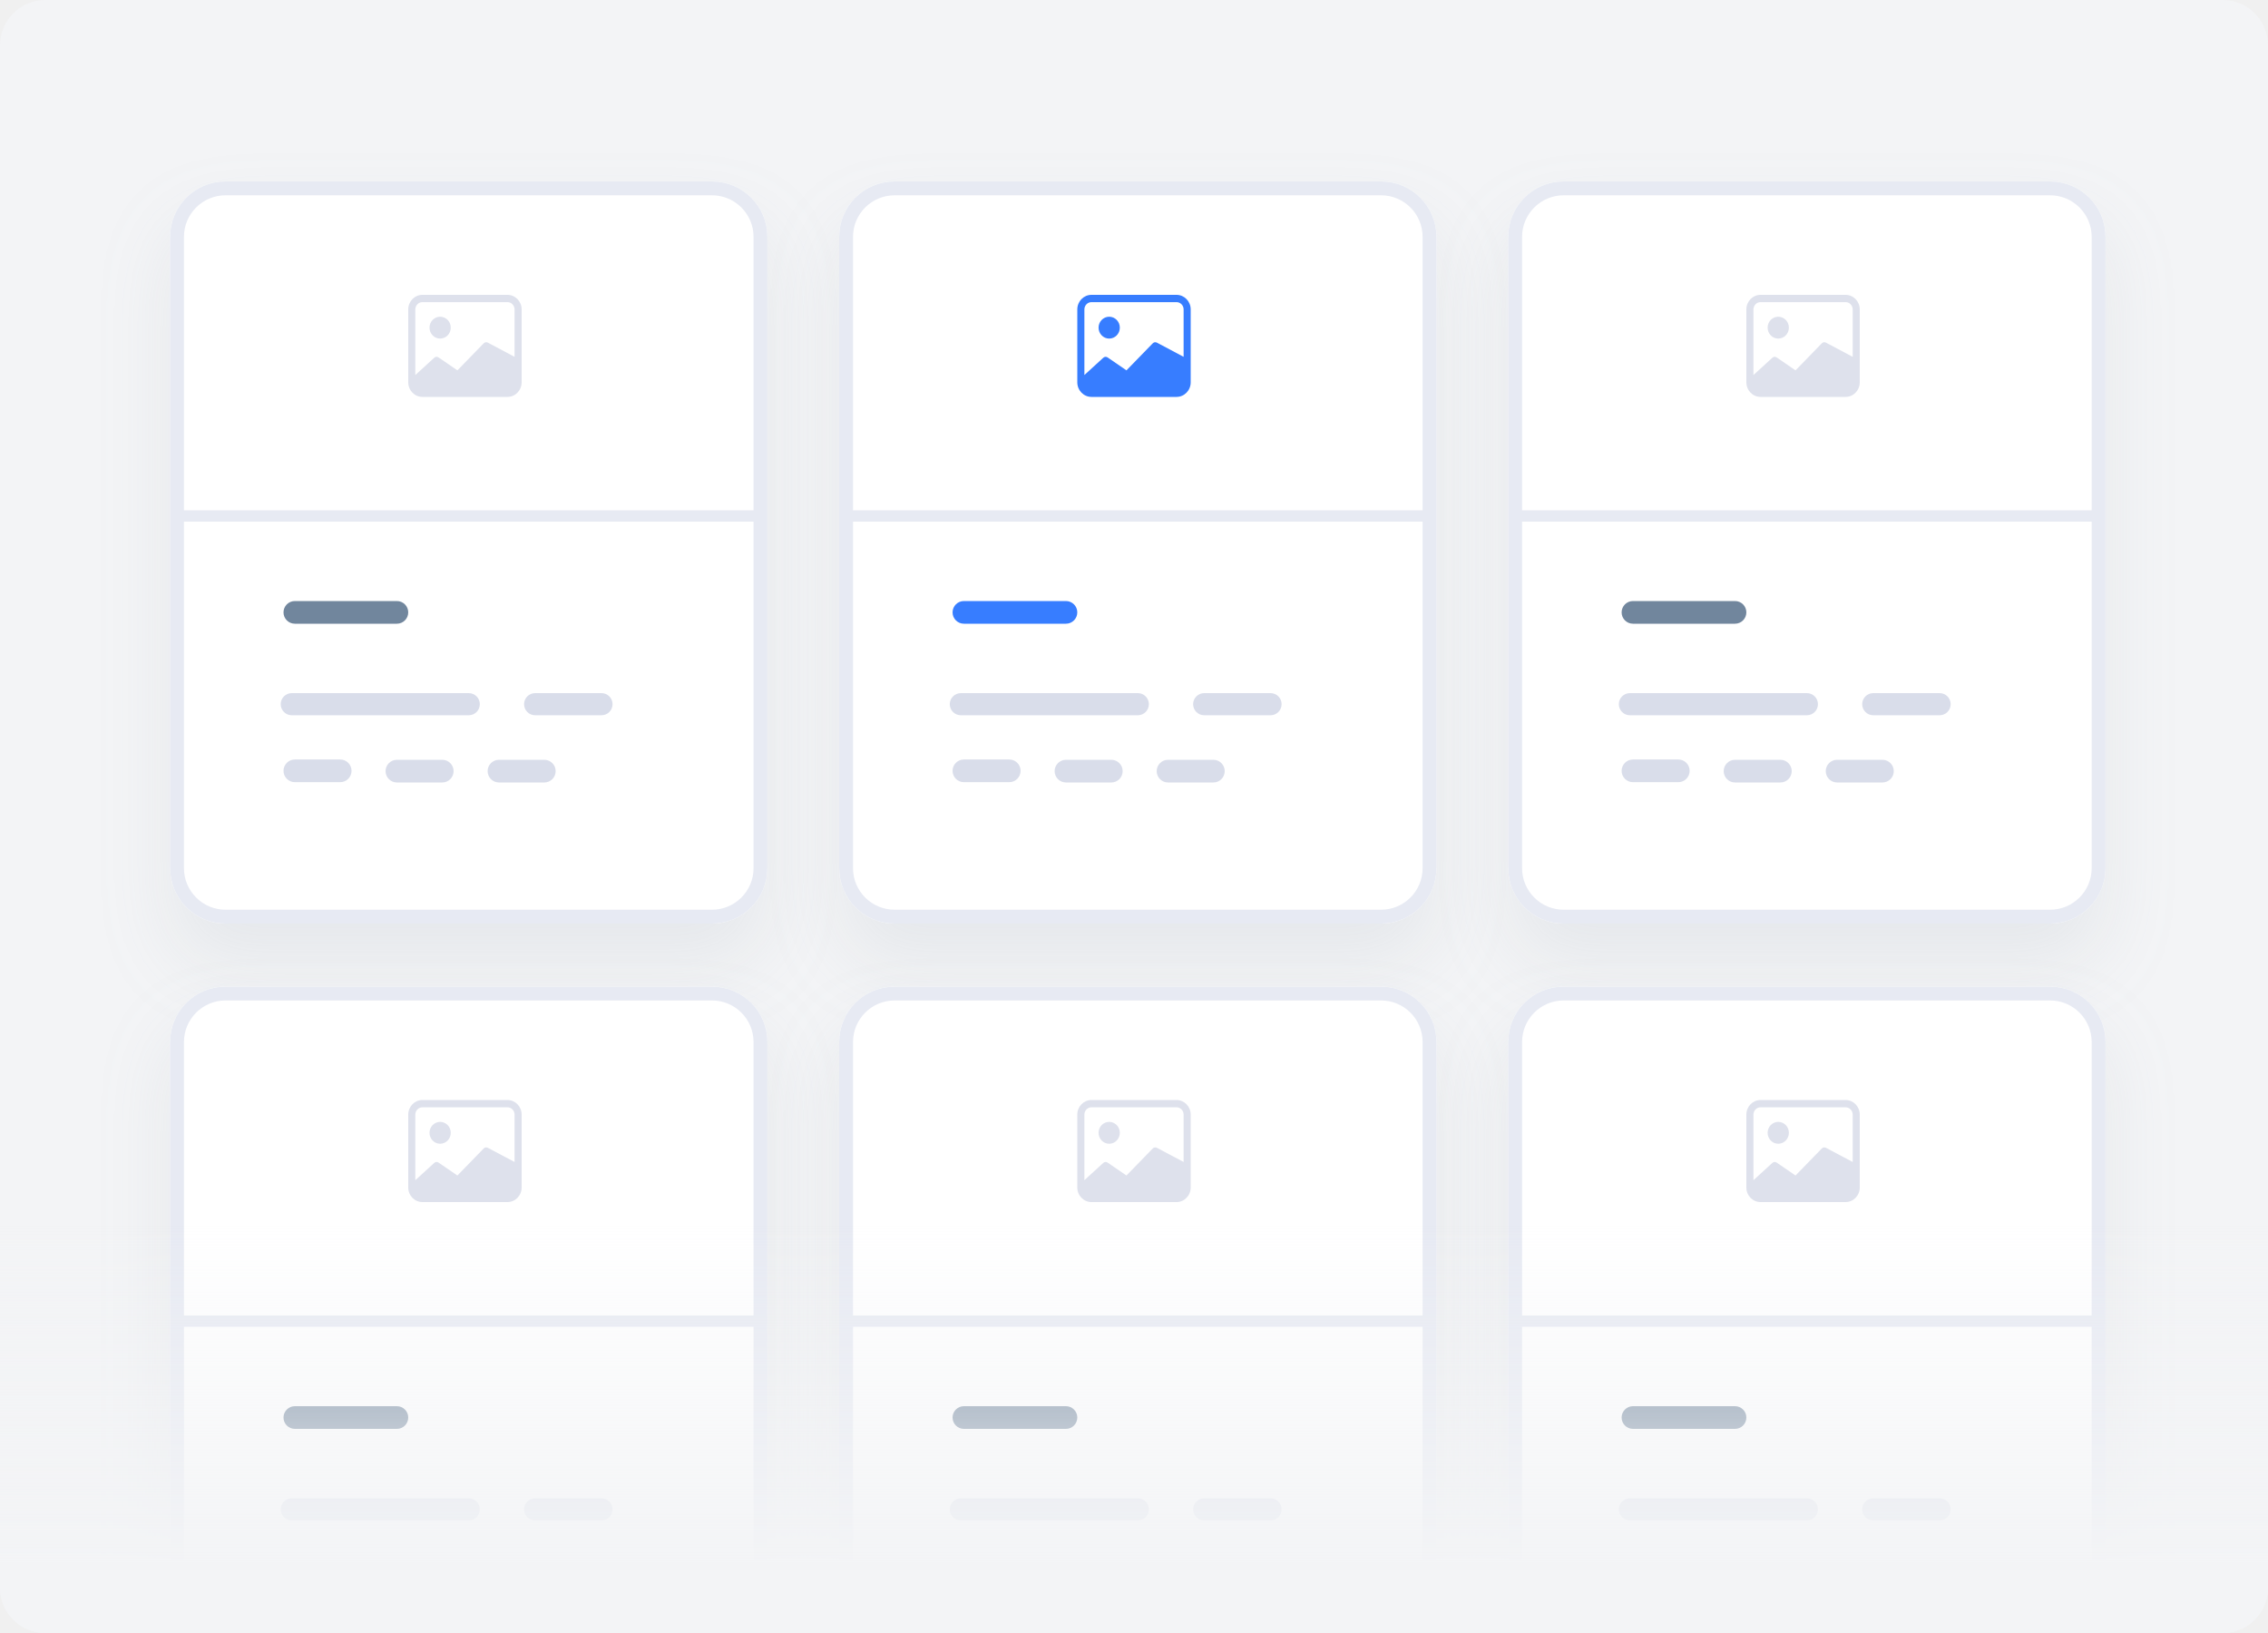
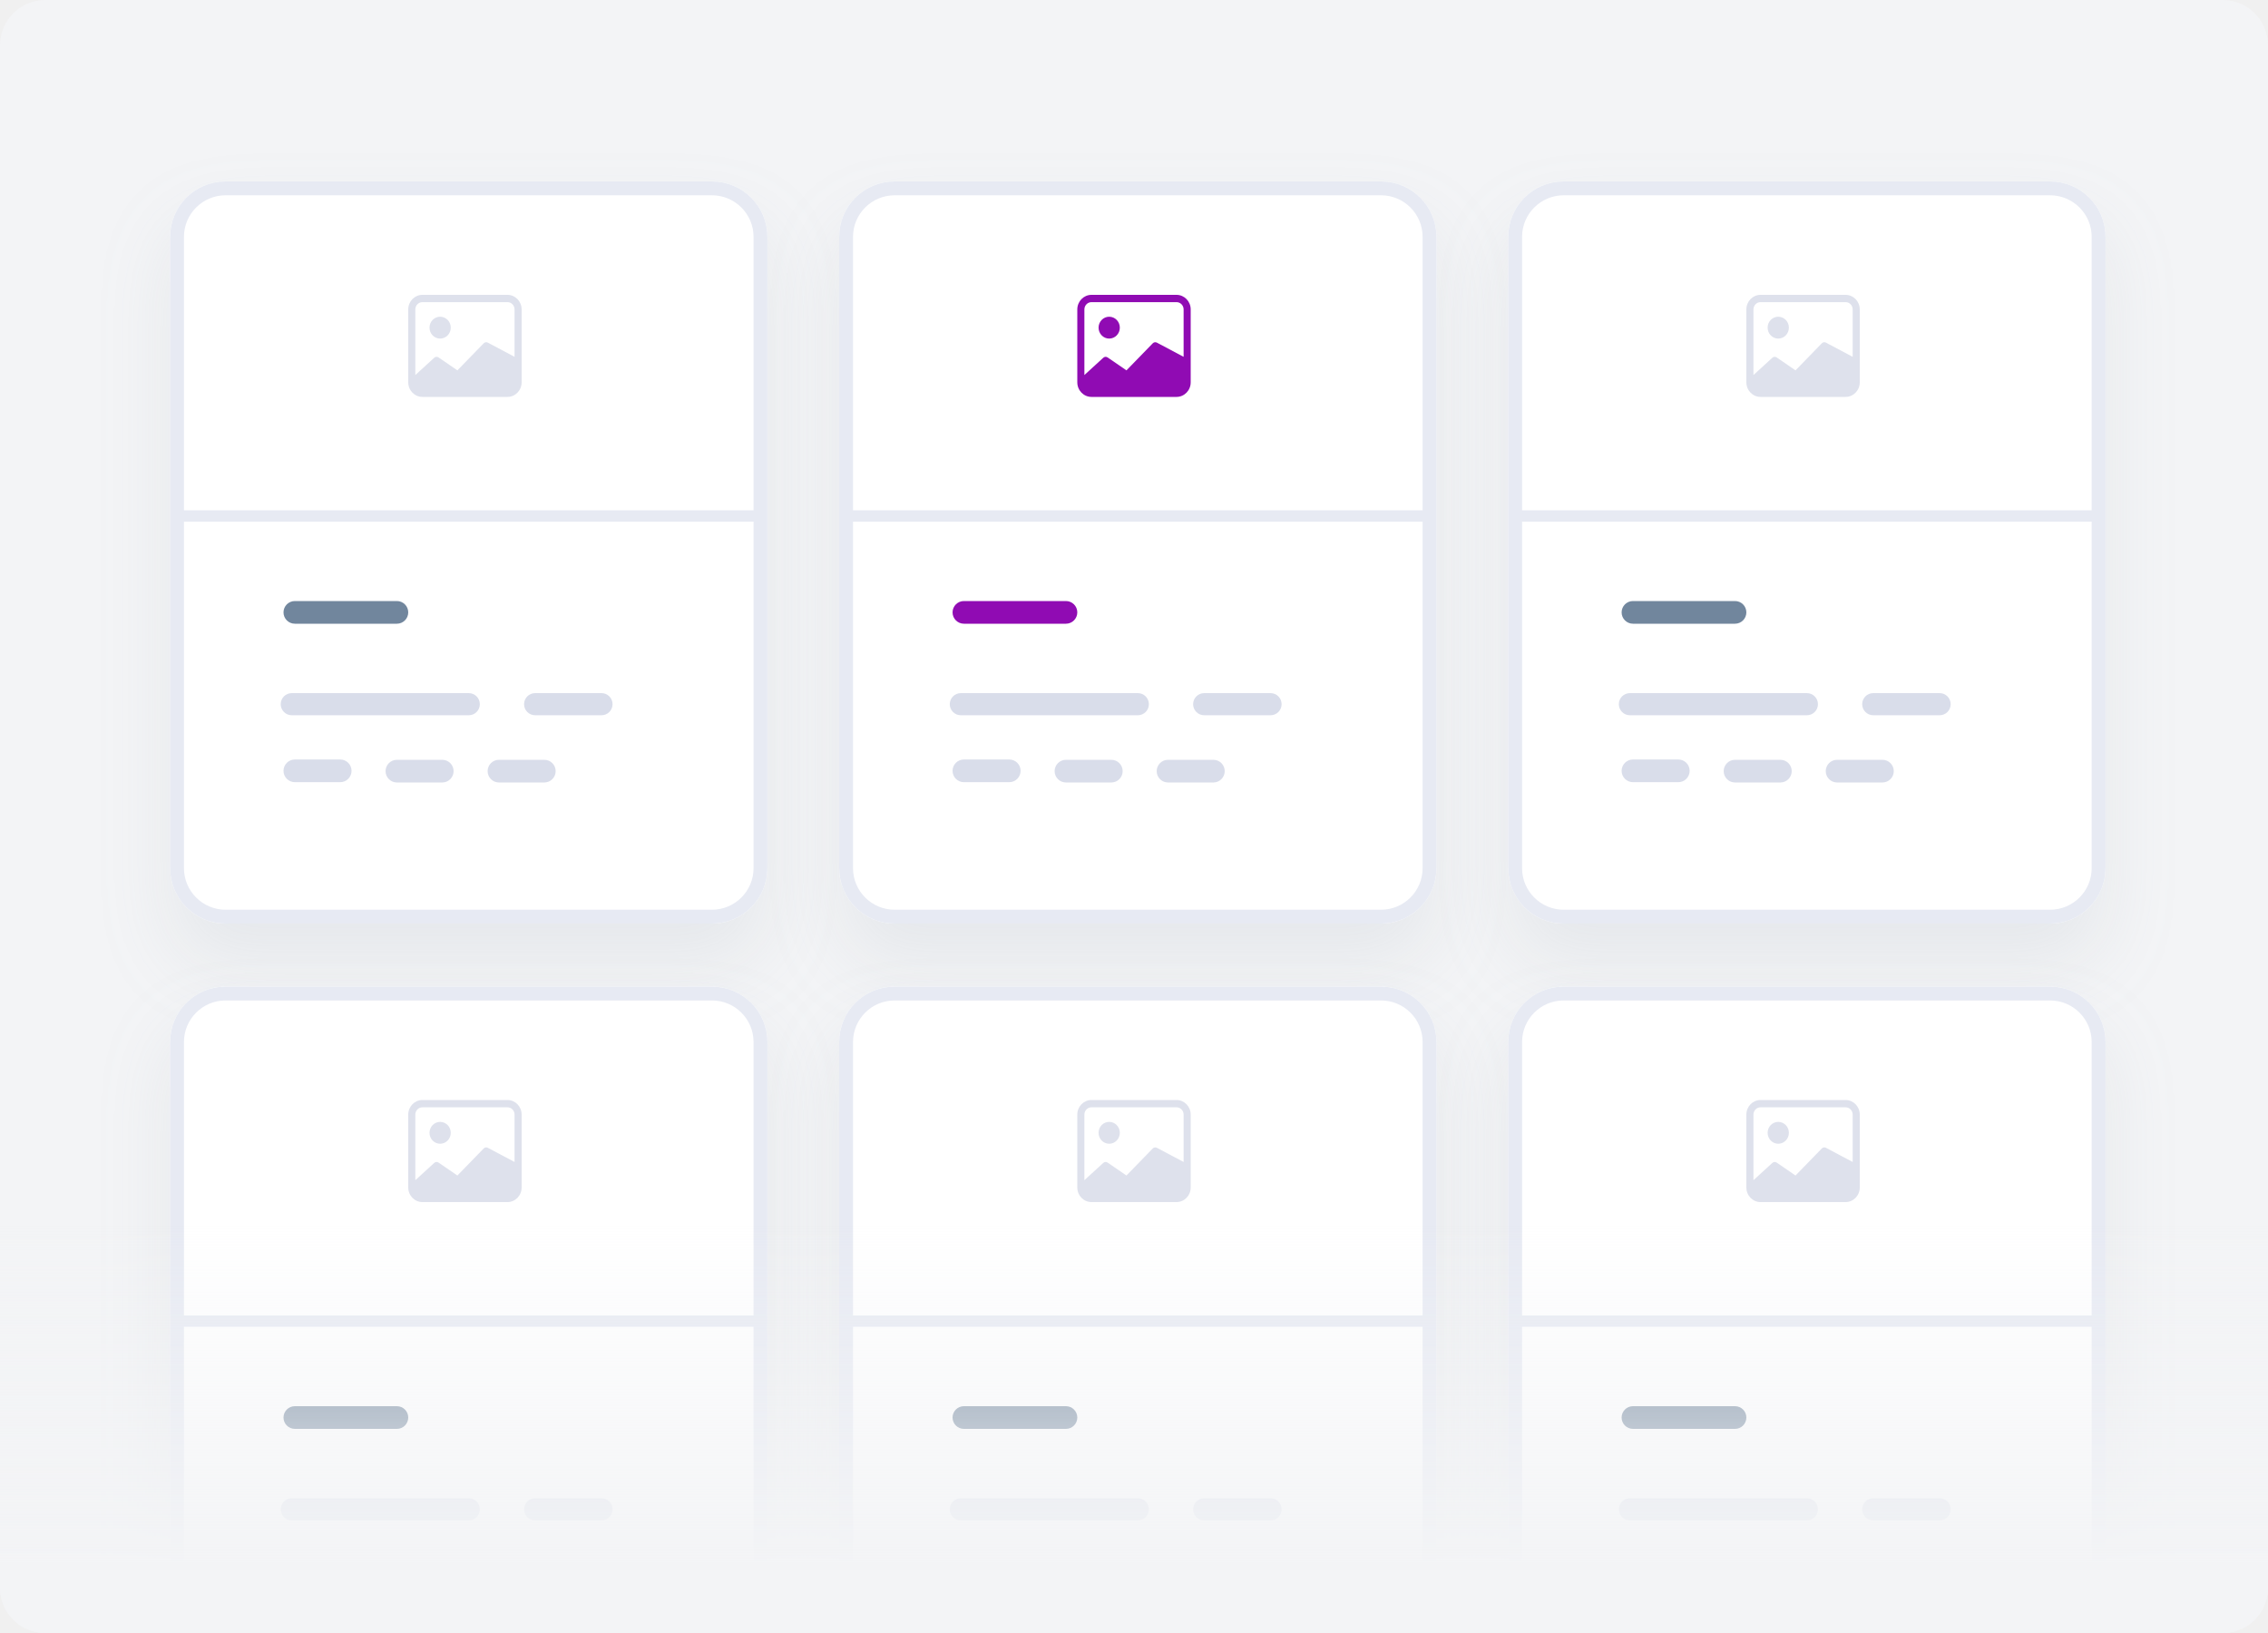
<svg xmlns="http://www.w3.org/2000/svg" width="200" height="144" viewBox="0 0 200 144" fill="none">
  <g clip-path="url(#clip0)">
    <path d="M196 0H4C1.791 0 0 1.791 0 4V140C0 142.209 1.791 144 4 144H196C198.209 144 200 142.209 200 140V4C200 1.791 198.209 0 196 0Z" fill="#F3F4F6" />
    <g filter="url(#filter0_d)">
      <rect x="15" y="16" width="52.673" height="65.442" rx="4.889" fill="white" />
      <rect x="15.611" y="16.611" width="51.451" height="64.22" rx="4.278" stroke="#E7EAF3" stroke-width="1.222" />
    </g>
    <path d="M39.75 28.893C39.75 29.425 39.33 29.857 38.812 29.857C38.295 29.857 37.875 29.425 37.875 28.893C37.875 28.36 38.295 27.929 38.812 27.929C39.33 27.929 39.75 28.36 39.75 28.893Z" fill="#DEE1EC" />
    <path d="M37.25 26C36.56 26 36 26.576 36 27.286V33.714C36 34.424 36.56 35 37.25 35H44.75C45.44 35 46 34.424 46 33.714V27.286C46 26.576 45.44 26 44.75 26H37.25ZM44.75 26.643C45.095 26.643 45.375 26.931 45.375 27.286V31.464L43.015 30.212C42.894 30.151 42.749 30.175 42.654 30.273L40.335 32.658L38.673 31.518C38.549 31.433 38.384 31.45 38.279 31.558L36.625 33.071V27.286C36.625 26.931 36.905 26.643 37.25 26.643H44.75Z" fill="#DEE1EC" />
    <rect x="16" y="45" width="51" height="1" fill="#E7EAF3" />
    <rect x="25" y="53" width="11" height="2" rx="1" fill="#71869D" />
    <rect x="24.754" y="61.121" width="17.558" height="1.951" rx="0.975" fill="#D9DDEA" />
    <rect x="46.214" y="61.121" width="7.803" height="1.951" rx="0.975" fill="#D9DDEA" />
    <rect x="25" y="66.973" width="6" height="2" rx="1" fill="#D9DDEA" />
    <rect x="34" y="67" width="6" height="2" rx="1" fill="#D9DDEA" />
    <rect x="43" y="67" width="6" height="2" rx="1" fill="#D9DDEA" />
    <g filter="url(#filter1_d)">
      <rect x="74" y="16" width="52.673" height="65.442" rx="4.889" fill="white" />
      <rect x="74.611" y="16.611" width="51.451" height="64.22" rx="4.278" stroke="#E7EAF3" stroke-width="1.222" />
    </g>
-     <path d="M98.75 28.893C98.75 29.425 98.33 29.857 97.812 29.857C97.295 29.857 96.875 29.425 96.875 28.893C96.875 28.36 97.295 27.929 97.812 27.929C98.33 27.929 98.75 28.36 98.75 28.893Z" fill="#377dff" />
-     <path d="M96.25 26C95.56 26 95 26.576 95 27.286V33.714C95 34.424 95.56 35 96.25 35H103.75C104.44 35 105 34.424 105 33.714V27.286C105 26.576 104.44 26 103.75 26H96.25ZM103.75 26.643C104.095 26.643 104.375 26.931 104.375 27.286V31.464L102.015 30.212C101.894 30.151 101.749 30.175 101.654 30.273L99.335 32.658L97.673 31.518C97.549 31.433 97.384 31.45 97.279 31.558L95.625 33.071V27.286C95.625 26.931 95.905 26.643 96.25 26.643H103.75Z" fill="#377dff" />
+     <path d="M98.75 28.893C98.75 29.425 98.33 29.857 97.812 29.857C97.295 29.857 96.875 29.425 96.875 28.893C96.875 28.36 97.295 27.929 97.812 27.929C98.33 27.929 98.75 28.36 98.75 28.893Z" fill="#900bb3" />
+     <path d="M96.25 26C95.56 26 95 26.576 95 27.286V33.714C95 34.424 95.56 35 96.25 35H103.75C104.44 35 105 34.424 105 33.714V27.286C105 26.576 104.44 26 103.75 26H96.25ZM103.75 26.643C104.095 26.643 104.375 26.931 104.375 27.286V31.464L102.015 30.212C101.894 30.151 101.749 30.175 101.654 30.273L99.335 32.658L97.673 31.518C97.549 31.433 97.384 31.45 97.279 31.558L95.625 33.071V27.286C95.625 26.931 95.905 26.643 96.25 26.643H103.75Z" fill="#900bb3" />
    <rect x="75" y="45" width="51" height="1" fill="#E7EAF3" />
-     <rect x="84" y="53" width="11" height="2" rx="1" fill="#377dff" />
+     <rect x="84" y="53" width="11" height="2" rx="1" fill="#900bb3" />
    <rect x="83.754" y="61.121" width="17.558" height="1.951" rx="0.975" fill="#D9DDEA" />
    <rect x="105.214" y="61.121" width="7.803" height="1.951" rx="0.975" fill="#D9DDEA" />
    <rect x="84" y="66.973" width="6" height="2" rx="1" fill="#D9DDEA" />
    <rect x="93" y="67" width="6" height="2" rx="1" fill="#D9DDEA" />
    <rect x="102" y="67" width="6" height="2" rx="1" fill="#D9DDEA" />
    <g filter="url(#filter2_d)">
      <rect x="133" y="16" width="52.673" height="65.442" rx="4.889" fill="white" />
      <rect x="133.611" y="16.611" width="51.451" height="64.22" rx="4.278" stroke="#E7EAF3" stroke-width="1.222" />
    </g>
    <path d="M157.75 28.893C157.75 29.425 157.33 29.857 156.812 29.857C156.295 29.857 155.875 29.425 155.875 28.893C155.875 28.36 156.295 27.929 156.812 27.929C157.33 27.929 157.75 28.36 157.75 28.893Z" fill="#DEE1EC" />
    <path d="M155.25 26C154.56 26 154 26.576 154 27.286V33.714C154 34.424 154.56 35 155.25 35H162.75C163.44 35 164 34.424 164 33.714V27.286C164 26.576 163.44 26 162.75 26H155.25ZM162.75 26.643C163.095 26.643 163.375 26.931 163.375 27.286V31.464L161.015 30.212C160.894 30.151 160.749 30.175 160.654 30.273L158.335 32.658L156.673 31.518C156.549 31.433 156.384 31.45 156.279 31.558L154.625 33.071V27.286C154.625 26.931 154.905 26.643 155.25 26.643H162.75Z" fill="#DEE1EC" />
    <rect x="134" y="45" width="51" height="1" fill="#E7EAF3" />
    <rect x="143" y="53" width="11" height="2" rx="1" fill="#71869D" />
    <rect x="142.754" y="61.121" width="17.558" height="1.951" rx="0.975" fill="#D9DDEA" />
    <rect x="164.214" y="61.121" width="7.803" height="1.951" rx="0.975" fill="#D9DDEA" />
    <rect x="143" y="66.973" width="6" height="2" rx="1" fill="#D9DDEA" />
    <rect x="152" y="67" width="6" height="2" rx="1" fill="#D9DDEA" />
    <rect x="161" y="67" width="6" height="2" rx="1" fill="#D9DDEA" />
    <g filter="url(#filter3_d)">
      <rect x="15" y="87" width="52.673" height="65.442" rx="4.889" fill="white" />
      <rect x="15.611" y="87.611" width="51.451" height="64.22" rx="4.278" stroke="#E7EAF3" stroke-width="1.222" />
    </g>
    <path d="M39.75 99.893C39.75 100.425 39.33 100.857 38.812 100.857C38.295 100.857 37.875 100.425 37.875 99.893C37.875 99.36 38.295 98.929 38.812 98.929C39.33 98.929 39.75 99.36 39.75 99.893Z" fill="#DEE1EC" />
    <path d="M37.25 97C36.56 97 36 97.576 36 98.286V104.714C36 105.424 36.56 106 37.25 106H44.75C45.44 106 46 105.424 46 104.714V98.286C46 97.576 45.44 97 44.75 97H37.25ZM44.75 97.643C45.095 97.643 45.375 97.931 45.375 98.286V102.464L43.015 101.213C42.894 101.151 42.749 101.175 42.654 101.273L40.335 103.658L38.673 102.518C38.549 102.433 38.384 102.45 38.279 102.558L36.625 104.071V98.286C36.625 97.931 36.905 97.643 37.25 97.643H44.75Z" fill="#DEE1EC" />
    <rect x="16" y="116" width="51" height="1" fill="#E7EAF3" />
    <rect x="25" y="124" width="11" height="2" rx="1" fill="#71869D" />
    <rect x="24.754" y="132.121" width="17.558" height="1.951" rx="0.975" fill="#D9DDEA" />
    <rect x="46.214" y="132.121" width="7.803" height="1.951" rx="0.975" fill="#D9DDEA" />
    <rect x="25" y="137.973" width="6" height="2" rx="1" fill="#D9DDEA" />
    <rect x="34" y="138" width="6" height="2" rx="1" fill="#D9DDEA" />
    <rect x="43" y="138" width="6" height="2" rx="1" fill="#D9DDEA" />
    <g filter="url(#filter4_d)">
      <rect x="74" y="87" width="52.673" height="65.442" rx="4.889" fill="white" />
      <rect x="74.611" y="87.611" width="51.451" height="64.22" rx="4.278" stroke="#E7EAF3" stroke-width="1.222" />
    </g>
    <path d="M98.75 99.893C98.75 100.425 98.33 100.857 97.812 100.857C97.295 100.857 96.875 100.425 96.875 99.893C96.875 99.36 97.295 98.929 97.812 98.929C98.33 98.929 98.75 99.36 98.75 99.893Z" fill="#DEE1EC" />
    <path d="M96.25 97C95.56 97 95 97.576 95 98.286V104.714C95 105.424 95.56 106 96.25 106H103.75C104.44 106 105 105.424 105 104.714V98.286C105 97.576 104.44 97 103.75 97H96.25ZM103.75 97.643C104.095 97.643 104.375 97.931 104.375 98.286V102.464L102.015 101.213C101.894 101.151 101.749 101.175 101.654 101.273L99.335 103.658L97.673 102.518C97.549 102.433 97.384 102.45 97.279 102.558L95.625 104.071V98.286C95.625 97.931 95.905 97.643 96.25 97.643H103.75Z" fill="#DEE1EC" />
    <rect x="75" y="116" width="51" height="1" fill="#E7EAF3" />
    <rect x="84" y="124" width="11" height="2" rx="1" fill="#71869D" />
    <rect x="83.754" y="132.121" width="17.558" height="1.951" rx="0.975" fill="#D9DDEA" />
    <rect x="105.214" y="132.121" width="7.803" height="1.951" rx="0.975" fill="#D9DDEA" />
    <rect x="84" y="137.973" width="6" height="2" rx="1" fill="#D9DDEA" />
    <rect x="93" y="138" width="6" height="2" rx="1" fill="#D9DDEA" />
    <rect x="102" y="138" width="6" height="2" rx="1" fill="#D9DDEA" />
    <g filter="url(#filter5_d)">
      <rect x="133" y="87" width="52.673" height="65.442" rx="4.889" fill="white" />
      <rect x="133.611" y="87.611" width="51.451" height="64.22" rx="4.278" stroke="#E7EAF3" stroke-width="1.222" />
    </g>
    <path d="M157.75 99.893C157.75 100.425 157.33 100.857 156.812 100.857C156.295 100.857 155.875 100.425 155.875 99.893C155.875 99.36 156.295 98.929 156.812 98.929C157.33 98.929 157.75 99.36 157.75 99.893Z" fill="#DEE1EC" />
    <path d="M155.25 97C154.56 97 154 97.576 154 98.286V104.714C154 105.424 154.56 106 155.25 106H162.75C163.44 106 164 105.424 164 104.714V98.286C164 97.576 163.44 97 162.75 97H155.25ZM162.75 97.643C163.095 97.643 163.375 97.931 163.375 98.286V102.464L161.015 101.213C160.894 101.151 160.749 101.175 160.654 101.273L158.335 103.658L156.673 102.518C156.549 102.433 156.384 102.45 156.279 102.558L154.625 104.071V98.286C154.625 97.931 154.905 97.643 155.25 97.643H162.75Z" fill="#DEE1EC" />
    <rect x="134" y="116" width="51" height="1" fill="#E7EAF3" />
    <rect x="143" y="124" width="11" height="2" rx="1" fill="#71869D" />
    <rect x="142.754" y="132.121" width="17.558" height="1.951" rx="0.975" fill="#D9DDEA" />
    <rect x="164.214" y="132.121" width="7.803" height="1.951" rx="0.975" fill="#D9DDEA" />
    <rect x="143" y="137.973" width="6" height="2" rx="1" fill="#D9DDEA" />
    <rect x="152" y="138" width="6" height="2" rx="1" fill="#D9DDEA" />
    <rect x="161" y="138" width="6" height="2" rx="1" fill="#D9DDEA" />
    <path d="M0 104H200V140C200 142.209 198.209 144 196 144H4C1.791 144 0 142.209 0 140V104Z" fill="url(#paint0_linear)" />
  </g>
  <defs>
    <filter id="filter0_d" x="8.889" y="13.556" width="64.895" height="77.665" filterUnits="userSpaceOnUse" color-interpolation-filters="sRGB">
      <feFlood flood-opacity="0" result="BackgroundImageFix" />
      <feColorMatrix in="SourceAlpha" type="matrix" values="0 0 0 0 0 0 0 0 0 0 0 0 0 0 0 0 0 0 127 0" />
      <feOffset dy="3.667" />
      <feGaussianBlur stdDeviation="3.056" />
      <feColorMatrix type="matrix" values="0 0 0 0 0.549 0 0 0 0 0.596 0 0 0 0 0.643 0 0 0 0.125 0" />
      <feBlend mode="normal" in2="BackgroundImageFix" result="effect1_dropShadow" />
      <feBlend mode="normal" in="SourceGraphic" in2="effect1_dropShadow" result="shape" />
    </filter>
    <filter id="filter1_d" x="67.889" y="13.556" width="64.895" height="77.665" filterUnits="userSpaceOnUse" color-interpolation-filters="sRGB">
      <feFlood flood-opacity="0" result="BackgroundImageFix" />
      <feColorMatrix in="SourceAlpha" type="matrix" values="0 0 0 0 0 0 0 0 0 0 0 0 0 0 0 0 0 0 127 0" />
      <feOffset dy="3.667" />
      <feGaussianBlur stdDeviation="3.056" />
      <feColorMatrix type="matrix" values="0 0 0 0 0.549 0 0 0 0 0.596 0 0 0 0 0.643 0 0 0 0.125 0" />
      <feBlend mode="normal" in2="BackgroundImageFix" result="effect1_dropShadow" />
      <feBlend mode="normal" in="SourceGraphic" in2="effect1_dropShadow" result="shape" />
    </filter>
    <filter id="filter2_d" x="126.889" y="13.556" width="64.895" height="77.665" filterUnits="userSpaceOnUse" color-interpolation-filters="sRGB">
      <feFlood flood-opacity="0" result="BackgroundImageFix" />
      <feColorMatrix in="SourceAlpha" type="matrix" values="0 0 0 0 0 0 0 0 0 0 0 0 0 0 0 0 0 0 127 0" />
      <feOffset dy="3.667" />
      <feGaussianBlur stdDeviation="3.056" />
      <feColorMatrix type="matrix" values="0 0 0 0 0.549 0 0 0 0 0.596 0 0 0 0 0.643 0 0 0 0.125 0" />
      <feBlend mode="normal" in2="BackgroundImageFix" result="effect1_dropShadow" />
      <feBlend mode="normal" in="SourceGraphic" in2="effect1_dropShadow" result="shape" />
    </filter>
    <filter id="filter3_d" x="8.889" y="84.556" width="64.895" height="77.665" filterUnits="userSpaceOnUse" color-interpolation-filters="sRGB">
      <feFlood flood-opacity="0" result="BackgroundImageFix" />
      <feColorMatrix in="SourceAlpha" type="matrix" values="0 0 0 0 0 0 0 0 0 0 0 0 0 0 0 0 0 0 127 0" />
      <feOffset dy="3.667" />
      <feGaussianBlur stdDeviation="3.056" />
      <feColorMatrix type="matrix" values="0 0 0 0 0.549 0 0 0 0 0.596 0 0 0 0 0.643 0 0 0 0.125 0" />
      <feBlend mode="normal" in2="BackgroundImageFix" result="effect1_dropShadow" />
      <feBlend mode="normal" in="SourceGraphic" in2="effect1_dropShadow" result="shape" />
    </filter>
    <filter id="filter4_d" x="67.889" y="84.556" width="64.895" height="77.665" filterUnits="userSpaceOnUse" color-interpolation-filters="sRGB">
      <feFlood flood-opacity="0" result="BackgroundImageFix" />
      <feColorMatrix in="SourceAlpha" type="matrix" values="0 0 0 0 0 0 0 0 0 0 0 0 0 0 0 0 0 0 127 0" />
      <feOffset dy="3.667" />
      <feGaussianBlur stdDeviation="3.056" />
      <feColorMatrix type="matrix" values="0 0 0 0 0.549 0 0 0 0 0.596 0 0 0 0 0.643 0 0 0 0.125 0" />
      <feBlend mode="normal" in2="BackgroundImageFix" result="effect1_dropShadow" />
      <feBlend mode="normal" in="SourceGraphic" in2="effect1_dropShadow" result="shape" />
    </filter>
    <filter id="filter5_d" x="126.889" y="84.556" width="64.895" height="77.665" filterUnits="userSpaceOnUse" color-interpolation-filters="sRGB">
      <feFlood flood-opacity="0" result="BackgroundImageFix" />
      <feColorMatrix in="SourceAlpha" type="matrix" values="0 0 0 0 0 0 0 0 0 0 0 0 0 0 0 0 0 0 127 0" />
      <feOffset dy="3.667" />
      <feGaussianBlur stdDeviation="3.056" />
      <feColorMatrix type="matrix" values="0 0 0 0 0.549 0 0 0 0 0.596 0 0 0 0 0.643 0 0 0 0.125 0" />
      <feBlend mode="normal" in2="BackgroundImageFix" result="effect1_dropShadow" />
      <feBlend mode="normal" in="SourceGraphic" in2="effect1_dropShadow" result="shape" />
    </filter>
    <linearGradient id="paint0_linear" x1="100" y1="154" x2="100" y2="92.5" gradientUnits="userSpaceOnUse">
      <stop offset="0.256" stop-color="#F3F4F6" />
      <stop offset="0.749" stop-color="#F3F4F6" stop-opacity="0" />
    </linearGradient>
    <clipPath id="clip0">
      <rect width="200" height="144" fill="white" />
    </clipPath>
  </defs>
</svg>
